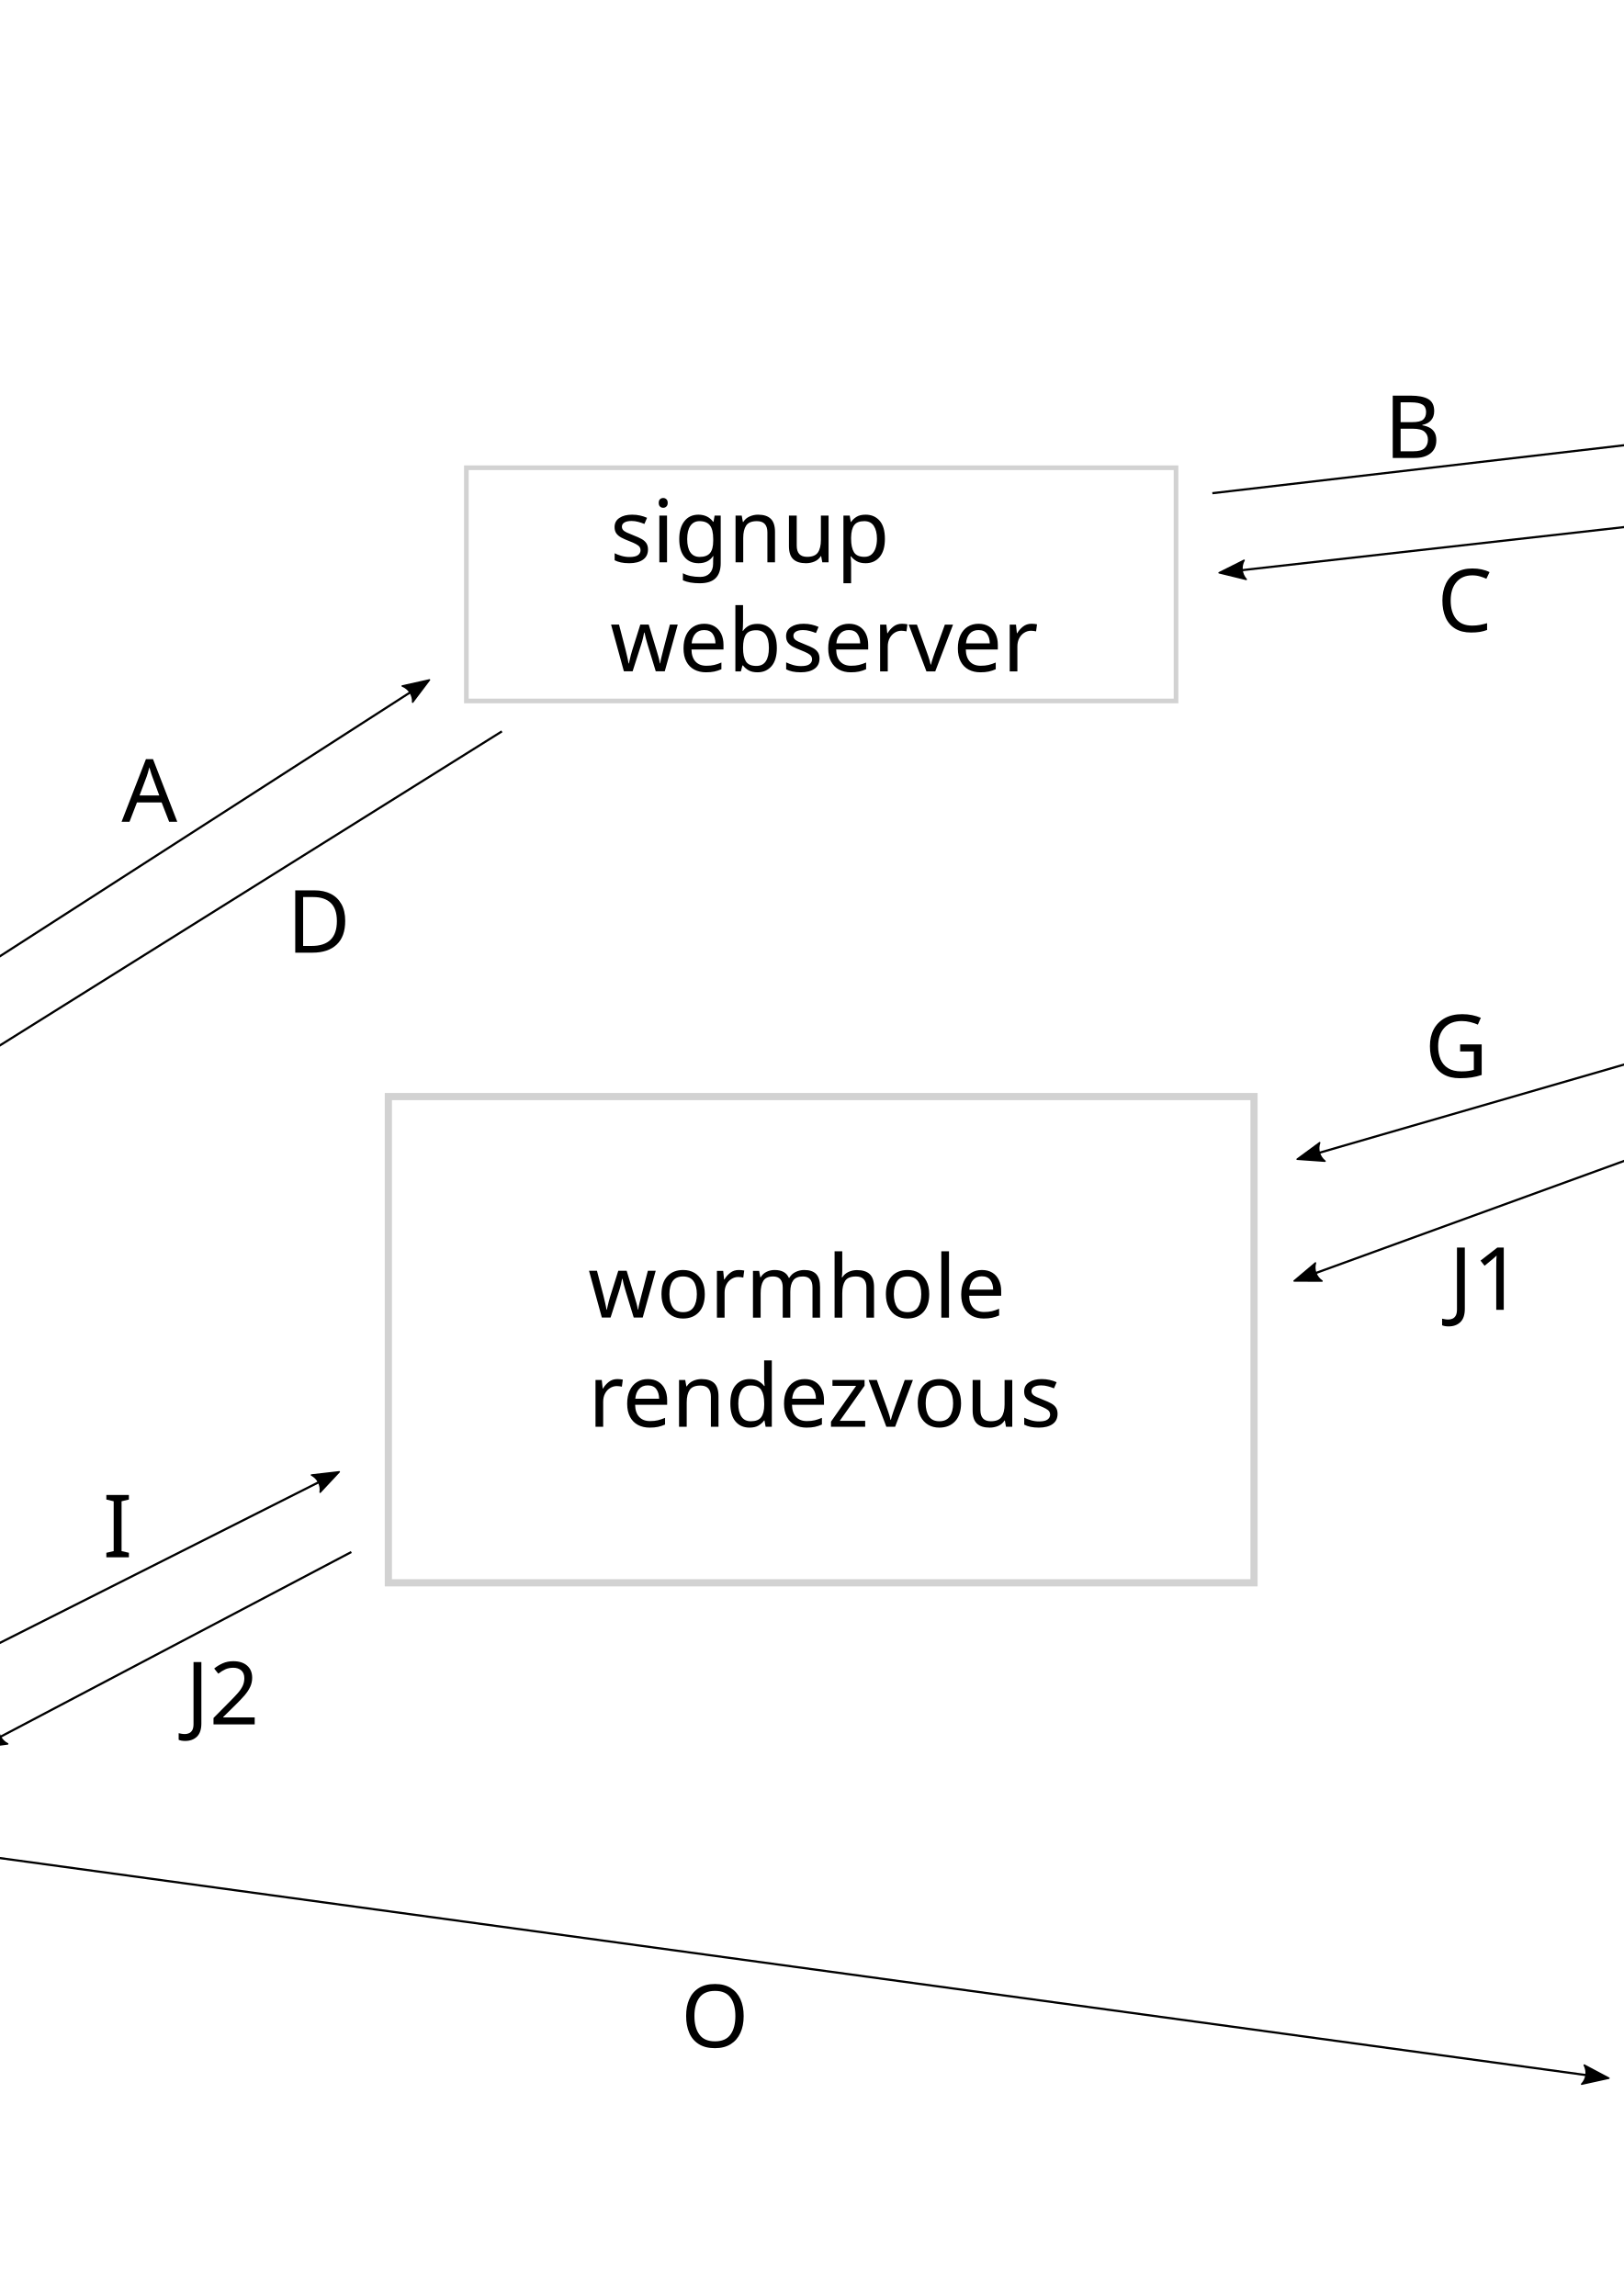
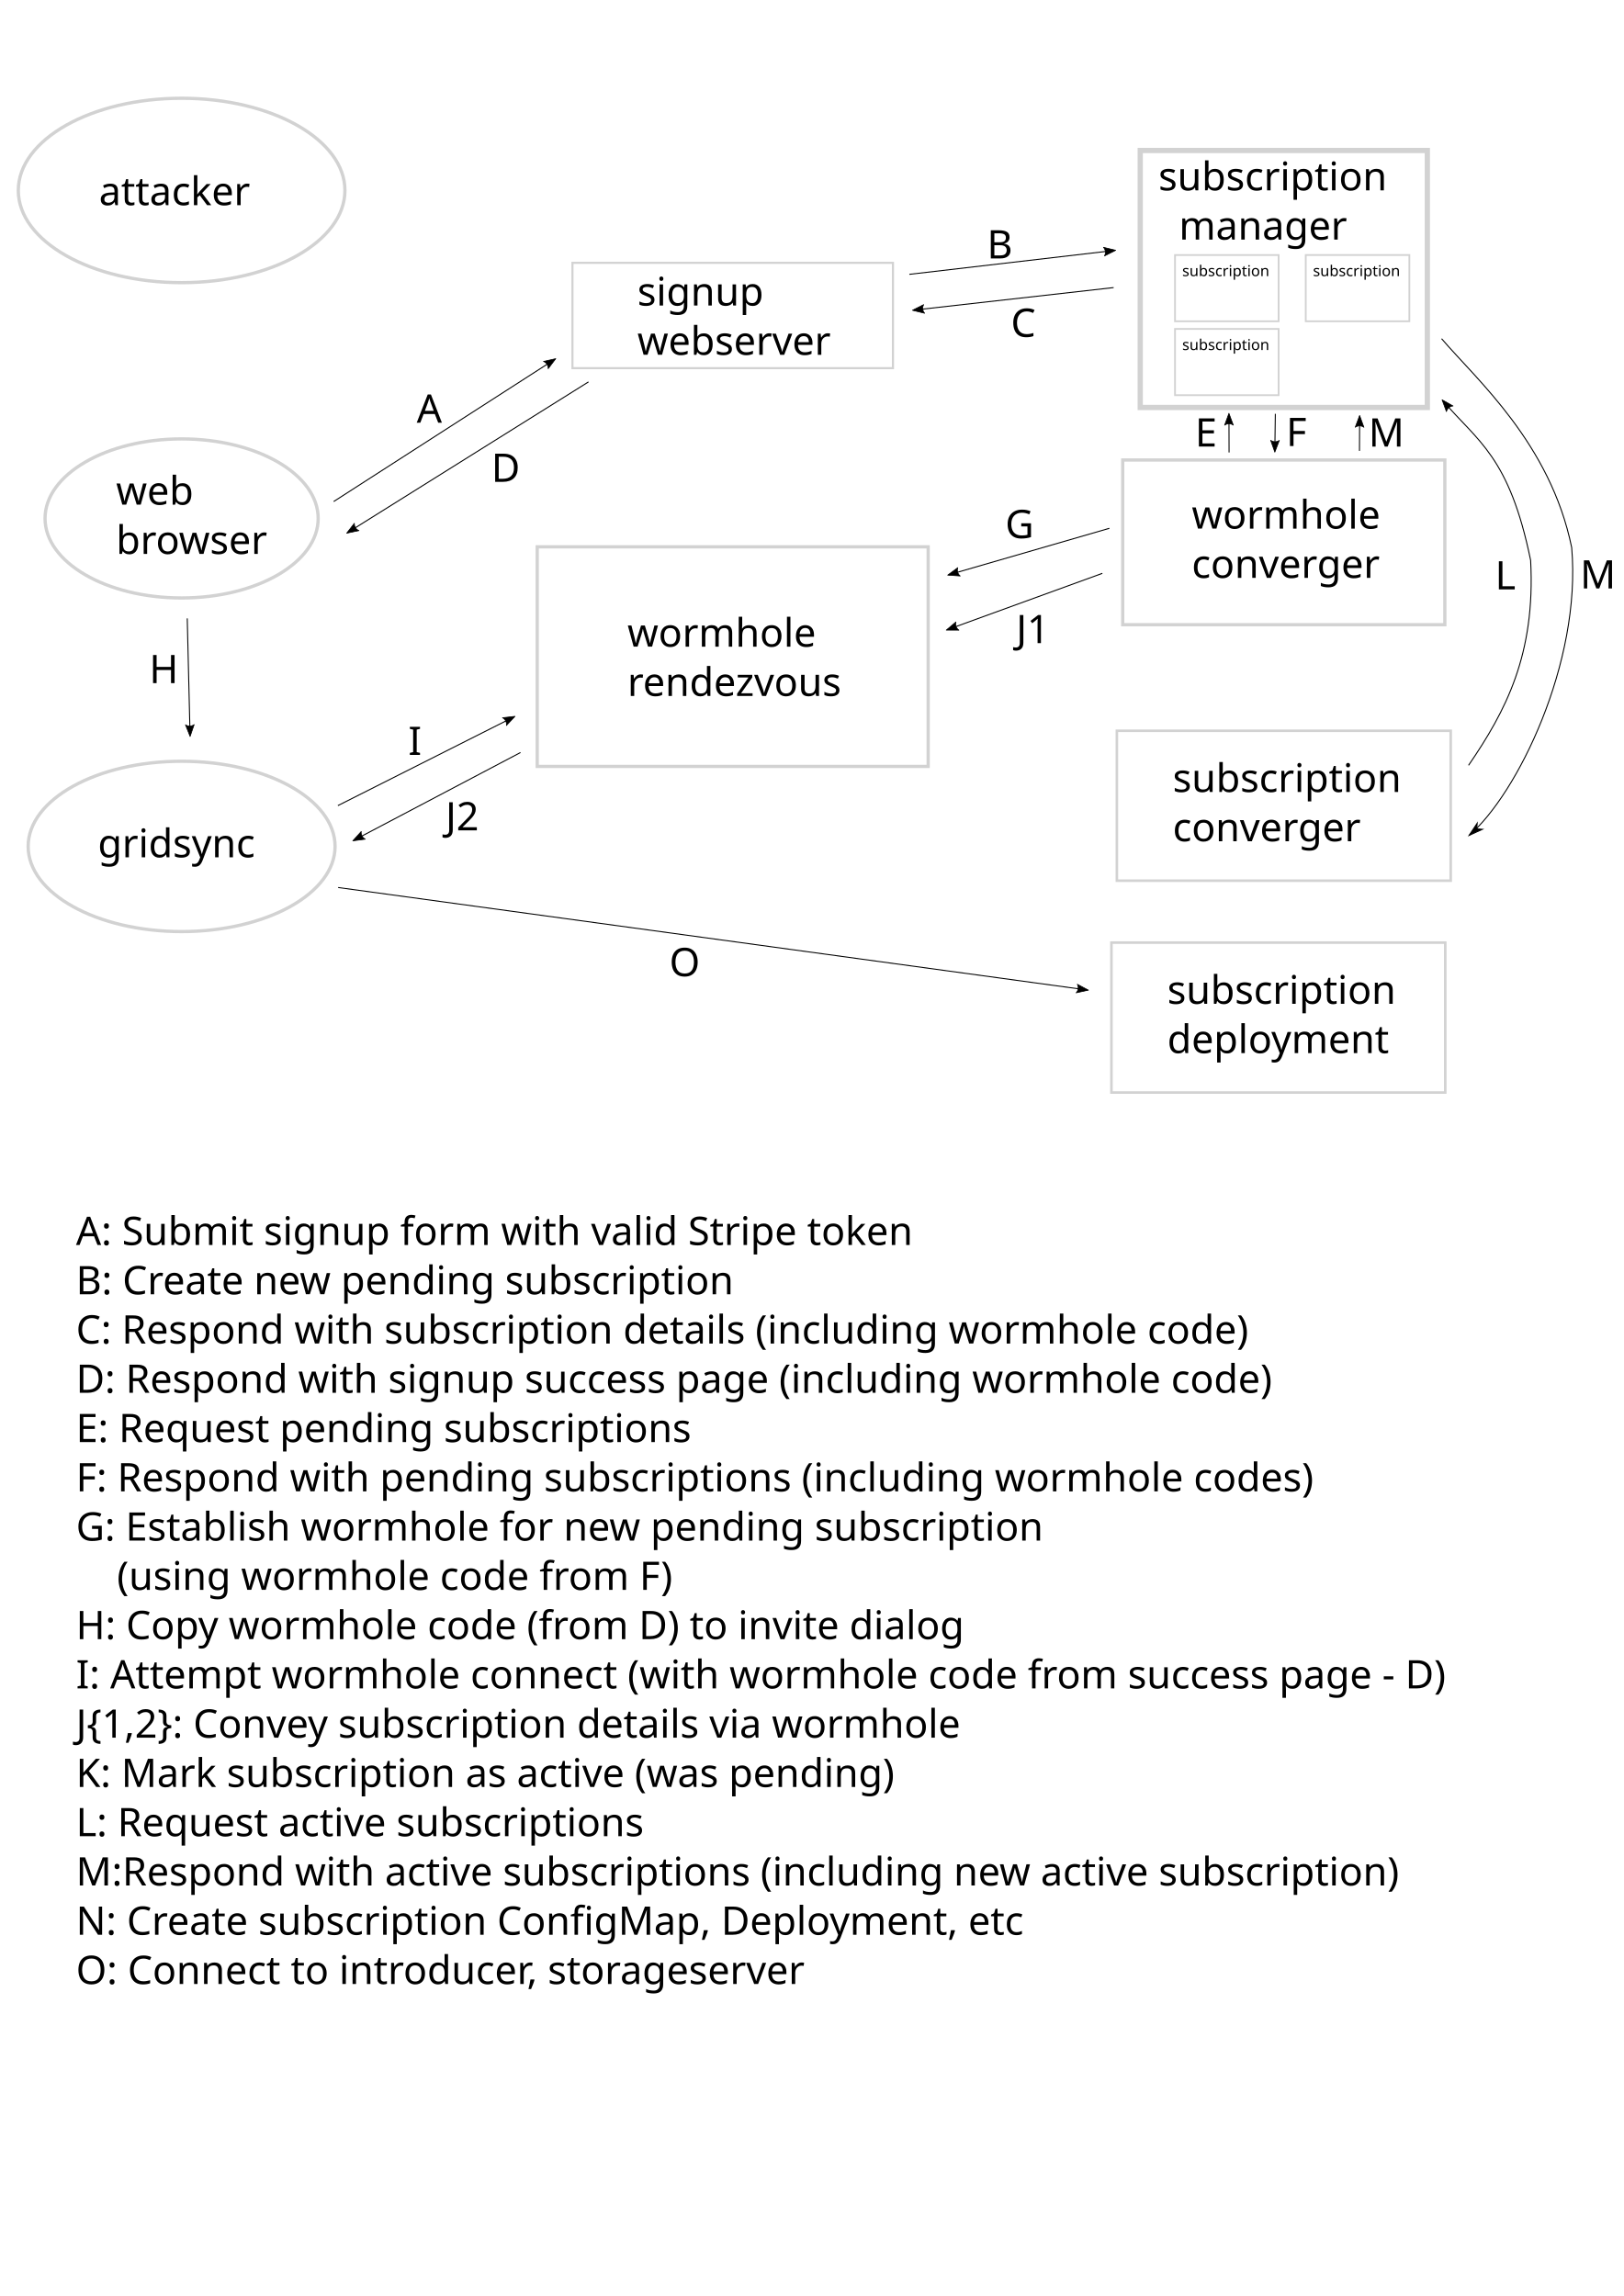
<svg xmlns="http://www.w3.org/2000/svg" width="210mm" height="297mm" viewBox="0 0 744.094 1052.362" id="svg2" version="1.1">
  <defs id="defs4">
    <marker style="overflow:visible;" id="marker7085" refX="0.0" refY="0.0" orient="auto">
      <path transform="scale(1.1) rotate(180) translate(1,0)" d="M 8.719,4.034 L -2.207,0.016 L 8.719,-4.002 C 6.973,-1.63 6.983,1.616 8.719,4.034 z " style="fill-rule:evenodd;stroke-width:0.625;stroke-linejoin:round;stroke:#000000;stroke-opacity:1;fill:#000000;fill-opacity:1" id="path7087" />
    </marker>
    <marker orient="auto" refY="0.0" refX="0.0" id="Arrow1Lstart" style="overflow:visible">
      <path id="path4772" d="M 0.0,0.0 L 5.0,-5.0 L -12.5,0.0 L 5.0,5.0 L 0.0,0.0 z " style="fill-rule:evenodd;stroke:#000000;stroke-width:1pt;stroke-opacity:1;fill:#000000;fill-opacity:1" transform="scale(0.8) translate(12.5,0)" />
    </marker>
    <marker orient="auto" refY="0.0" refX="0.0" id="marker5967" style="overflow:visible;">
      <path id="path5969" style="fill-rule:evenodd;stroke-width:0.625;stroke-linejoin:round;stroke:#000000;stroke-opacity:1;fill:#000000;fill-opacity:1" d="M 8.719,4.034 L -2.207,0.016 L 8.719,-4.002 C 6.973,-1.63 6.983,1.616 8.719,4.034 z " transform="scale(1.1) rotate(180) translate(1,0)" />
    </marker>
    <marker style="overflow:visible;" id="marker5867" refX="0.0" refY="0.0" orient="auto">
      <path transform="scale(1.1) rotate(180) translate(1,0)" d="M 8.719,4.034 L -2.207,0.016 L 8.719,-4.002 C 6.973,-1.63 6.983,1.616 8.719,4.034 z " style="fill-rule:evenodd;stroke-width:0.625;stroke-linejoin:round;stroke:#000000;stroke-opacity:1;fill:#000000;fill-opacity:1" id="path5869" />
    </marker>
    <marker orient="auto" refY="0.0" refX="0.0" id="marker5752" style="overflow:visible;">
      <path id="path5754" style="fill-rule:evenodd;stroke-width:0.625;stroke-linejoin:round;stroke:#000000;stroke-opacity:1;fill:#000000;fill-opacity:1" d="M 8.719,4.034 L -2.207,0.016 L 8.719,-4.002 C 6.973,-1.63 6.983,1.616 8.719,4.034 z " transform="scale(1.1) rotate(180) translate(1,0)" />
    </marker>
    <marker style="overflow:visible;" id="marker5654" refX="0.0" refY="0.0" orient="auto">
      <path transform="scale(1.1) rotate(180) translate(1,0)" d="M 8.719,4.034 L -2.207,0.016 L 8.719,-4.002 C 6.973,-1.63 6.983,1.616 8.719,4.034 z " style="fill-rule:evenodd;stroke-width:0.625;stroke-linejoin:round;stroke:#000000;stroke-opacity:1;fill:#000000;fill-opacity:1" id="path5656" />
    </marker>
    <marker orient="auto" refY="0.0" refX="0.0" id="marker5564" style="overflow:visible;">
      <path id="path5566" style="fill-rule:evenodd;stroke-width:0.625;stroke-linejoin:round;stroke:#000000;stroke-opacity:1;fill:#000000;fill-opacity:1" d="M 8.719,4.034 L -2.207,0.016 L 8.719,-4.002 C 6.973,-1.63 6.983,1.616 8.719,4.034 z " transform="scale(1.1) rotate(180) translate(1,0)" />
    </marker>
    <marker style="overflow:visible;" id="marker5482" refX="0.0" refY="0.0" orient="auto">
      <path transform="scale(1.1) rotate(180) translate(1,0)" d="M 8.719,4.034 L -2.207,0.016 L 8.719,-4.002 C 6.973,-1.63 6.983,1.616 8.719,4.034 z " style="fill-rule:evenodd;stroke-width:0.625;stroke-linejoin:round;stroke:#000000;stroke-opacity:1;fill:#000000;fill-opacity:1" id="path5484" />
    </marker>
    <marker orient="auto" refY="0.0" refX="0.0" id="marker5400" style="overflow:visible;">
      <path id="path5402" style="fill-rule:evenodd;stroke-width:0.625;stroke-linejoin:round;stroke:#000000;stroke-opacity:1;fill:#000000;fill-opacity:1" d="M 8.719,4.034 L -2.207,0.016 L 8.719,-4.002 C 6.973,-1.63 6.983,1.616 8.719,4.034 z " transform="scale(1.1) rotate(180) translate(1,0)" />
    </marker>
    <marker style="overflow:visible;" id="marker5318" refX="0.0" refY="0.0" orient="auto">
      <path transform="scale(1.1) rotate(180) translate(1,0)" d="M 8.719,4.034 L -2.207,0.016 L 8.719,-4.002 C 6.973,-1.63 6.983,1.616 8.719,4.034 z " style="fill-rule:evenodd;stroke-width:0.625;stroke-linejoin:round;stroke:#000000;stroke-opacity:1;fill:#000000;fill-opacity:1" id="path5320" />
    </marker>
    <marker orient="auto" refY="0.0" refX="0.0" id="marker5254" style="overflow:visible;">
      <path id="path5256" style="fill-rule:evenodd;stroke-width:0.625;stroke-linejoin:round;stroke:#000000;stroke-opacity:1;fill:#000000;fill-opacity:1" d="M 8.719,4.034 L -2.207,0.016 L 8.719,-4.002 C 6.973,-1.63 6.983,1.616 8.719,4.034 z " transform="scale(1.1) rotate(180) translate(1,0)" />
    </marker>
    <marker style="overflow:visible;" id="marker5196" refX="0.0" refY="0.0" orient="auto">
      <path transform="scale(1.1) rotate(180) translate(1,0)" d="M 8.719,4.034 L -2.207,0.016 L 8.719,-4.002 C 6.973,-1.63 6.983,1.616 8.719,4.034 z " style="fill-rule:evenodd;stroke-width:0.625;stroke-linejoin:round;stroke:#000000;stroke-opacity:1;fill:#000000;fill-opacity:1" id="path5198" />
    </marker>
    <marker orient="auto" refY="0.0" refX="0.0" id="marker5140" style="overflow:visible;">
      <path id="path5142" style="fill-rule:evenodd;stroke-width:0.625;stroke-linejoin:round;stroke:#000000;stroke-opacity:1;fill:#000000;fill-opacity:1" d="M 8.719,4.034 L -2.207,0.016 L 8.719,-4.002 C 6.973,-1.63 6.983,1.616 8.719,4.034 z " transform="scale(1.1) rotate(180) translate(1,0)" />
    </marker>
    <marker style="overflow:visible;" id="marker5094" refX="0.0" refY="0.0" orient="auto">
      <path transform="scale(1.1) rotate(180) translate(1,0)" d="M 8.719,4.034 L -2.207,0.016 L 8.719,-4.002 C 6.973,-1.63 6.983,1.616 8.719,4.034 z " style="fill-rule:evenodd;stroke-width:0.625;stroke-linejoin:round;stroke:#000000;stroke-opacity:1;fill:#000000;fill-opacity:1" id="path5096" />
    </marker>
    <marker orient="auto" refY="0.0" refX="0.0" id="Arrow2Lend" style="overflow:visible;">
      <path id="path4793" style="fill-rule:evenodd;stroke-width:0.625;stroke-linejoin:round;stroke:#000000;stroke-opacity:1;fill:#000000;fill-opacity:1" d="M 8.719,4.034 L -2.207,0.016 L 8.719,-4.002 C 6.973,-1.63 6.983,1.616 8.719,4.034 z " transform="scale(1.1) rotate(180) translate(1,0)" />
    </marker>
    <marker orient="auto" refY="0.0" refX="0.0" id="Arrow1Lend" style="overflow:visible;">
      <path id="path4775" d="M 0.0,0.0 L 5.0,-5.0 L -12.5,0.0 L 5.0,5.0 L 0.0,0.0 z " style="fill-rule:evenodd;stroke:#000000;stroke-width:1pt;stroke-opacity:1;fill:#000000;fill-opacity:1" transform="scale(0.8) rotate(180) translate(12.5,0)" />
    </marker>
  </defs>
  <g id="layer1">
    <flowRoot xml:space="preserve" id="flowRoot4148" style="fill:black;stroke:none;stroke-opacity:1;stroke-width:1px;stroke-linejoin:miter;stroke-linecap:butt;fill-opacity:1;font-family:sans-serif;font-style:normal;font-weight:normal;font-size:40px;line-height:125%;letter-spacing:0px;word-spacing:0px">
      <flowRegion id="flowRegion4150">
        <rect id="rect4152" width="351.429" height="194.286" x="-757.143" y="-100.495" />
      </flowRegion>
      <flowPara id="flowPara4154" />
    </flowRoot>
-     <rect style="opacity:0.179;fill:none;stroke:#000000;stroke-width:5.329;stroke-linejoin:miter;stroke-miterlimit:4;stroke-dasharray:none" id="rect4136" width="291.326" height="260.81" x="789.86" y="100.375" />
-     <text xml:space="preserve" style="font-style:normal;font-weight:normal;font-size:40px;line-height:125%;font-family:sans-serif;letter-spacing:0px;word-spacing:0px;fill:#000000;fill-opacity:1;stroke:none;stroke-width:1px;stroke-linecap:butt;stroke-linejoin:miter;stroke-opacity:1" x="808.332" y="140.804" id="text4138">
-       <tspan id="tspan4140" x="808.332" y="140.804">subscription</tspan>
-       <tspan x="808.332" y="190.804" id="tspan4142">  manager</tspan>
-     </text>
-     <g id="g4257" transform="translate(583.058,20.58438)">
+     <rect style="opacity:0.179;fill:none;stroke:#000000;stroke-width:2.407;stroke-linejoin:miter;stroke-miterlimit:4;stroke-dasharray:none" id="rect4136" width="131.571" height="117.79" x="522.536" y="68.977" />
+     <text xml:space="preserve" style="font-style:normal;font-weight:normal;font-size:18.065px;line-height:125%;font-family:sans-serif;letter-spacing:0px;word-spacing:0px;fill:#000000;fill-opacity:1;stroke:none;stroke-width:1px;stroke-linecap:butt;stroke-linejoin:miter;stroke-opacity:1" x="530.878" y="87.236" id="text4138">
+       <tspan id="tspan4140" x="530.878" y="87.236">subscription</tspan>
+       <tspan x="530.878" y="109.817" id="tspan4142">  manager</tspan>
+     </text>
+     <g id="g4257" transform="matrix(0.4516294,0,0,0.4516294,429.1376,32.9413)">
      <rect y="185.884" x="242.093" height="67.243" width="105.115" id="rect4156" style="opacity:0.179;fill:none;stroke:#000000;stroke-width:1.802;stroke-linejoin:miter;stroke-miterlimit:4;stroke-dasharray:none" />
      <text id="text4158" y="207.308" x="249.395" style="font-style:normal;font-weight:normal;font-size:15.252px;line-height:125%;font-family:sans-serif;letter-spacing:0px;word-spacing:0px;fill:#000000;fill-opacity:1;stroke:none;stroke-width:1px;stroke-linecap:butt;stroke-linejoin:miter;stroke-opacity:1" xml:space="preserve">
        <tspan y="207.308" x="249.395" id="tspan4160">subscription</tspan>
      </text>
    </g>
-     <g id="g4242" transform="translate(578.9547,16.29866)">
+     <g id="g4242" transform="matrix(0.4516294,0,0,0.4516294,427.2844,31.00574)">
      <rect y="190.169" x="378.871" height="67.243" width="105.115" id="rect4156-3" style="opacity:0.179;fill:none;stroke:#000000;stroke-width:1.802;stroke-linejoin:miter;stroke-miterlimit:4;stroke-dasharray:none" />
      <text id="text4158-6" y="211.594" x="386.174" style="font-style:normal;font-weight:normal;font-size:15.252px;line-height:125%;font-family:sans-serif;letter-spacing:0px;word-spacing:0px;fill:#000000;fill-opacity:1;stroke:none;stroke-width:1px;stroke-linecap:butt;stroke-linejoin:miter;stroke-opacity:1" xml:space="preserve">
        <tspan y="211.594" x="386.174" id="tspan4160-7">subscription</tspan>
      </text>
    </g>
-     <g id="g4252" transform="translate(574.8514,19.87009)">
+     <g id="g4252" transform="matrix(0.4516294,0,0,0.4516294,425.4312,32.6187)">
      <rect y="261.598" x="250.3" height="67.243" width="105.115" id="rect4156-3-6" style="opacity:0.179;fill:none;stroke:#000000;stroke-width:1.802;stroke-linejoin:miter;stroke-miterlimit:4;stroke-dasharray:none" />
      <text id="text4158-6-2" y="283.022" x="257.602" style="font-style:normal;font-weight:normal;font-size:15.252px;line-height:125%;font-family:sans-serif;letter-spacing:0px;word-spacing:0px;fill:#000000;fill-opacity:1;stroke:none;stroke-width:1px;stroke-linecap:butt;stroke-linejoin:miter;stroke-opacity:1" xml:space="preserve">
        <tspan y="283.022" x="257.602" id="tspan4160-7-9">subscription</tspan>
      </text>
    </g>
-     <g id="g4564" transform="translate(375.6964,174.1558)">
+     <g id="g4564" transform="matrix(0.4516294,0,0,0.4516294,335.487,102.2987)">
      <rect y="515.129" x="390.458" height="152.15" width="338.738" id="rect4288" style="opacity:0.179;fill:none;stroke:#000000;stroke-width:2.586;stroke-linejoin:miter;stroke-miterlimit:4;stroke-dasharray:none" />
      <g id="g4559">
        <text xml:space="preserve" style="font-style:normal;font-weight:normal;font-size:40px;line-height:125%;font-family:sans-serif;letter-spacing:0px;word-spacing:0px;fill:#000000;fill-opacity:1;stroke:none;stroke-width:1px;stroke-linecap:butt;stroke-linejoin:miter;stroke-opacity:1" x="447.136" y="577.243" id="text4296">
          <tspan id="tspan4298" x="447.136" y="577.243">subscription</tspan>
          <tspan x="447.136" y="627.243" id="tspan4300">converger</tspan>
        </text>
      </g>
    </g>
-     <g id="g4553" transform="translate(379.887,87.8626)">
+     <g id="g4553" transform="matrix(0.4516294,0,0,0.4516294,337.3796,63.32612)">
      <text id="text4302" y="396.254" x="462.254" style="font-style:normal;font-weight:normal;font-size:40px;line-height:125%;font-family:sans-serif;letter-spacing:0px;word-spacing:0px;fill:#000000;fill-opacity:1;stroke:none;stroke-width:1px;stroke-linecap:butt;stroke-linejoin:miter;stroke-opacity:1" xml:space="preserve">
        <tspan y="396.254" x="462.254" id="tspan4304">wormhole</tspan>
        <tspan id="tspan4306" y="446.254" x="462.254">converger</tspan>
      </text>
      <rect y="326.632" x="392.204" height="167.151" width="326.864" id="rect4308" style="opacity:0.179;fill:none;stroke:#000000;stroke-width:3.293;stroke-linejoin:miter;stroke-miterlimit:4;stroke-dasharray:none" />
    </g>
    <flowRoot xml:space="preserve" id="flowRoot4380" style="fill:black;stroke:none;stroke-opacity:1;stroke-width:1px;stroke-linejoin:miter;stroke-linecap:butt;fill-opacity:1;font-family:sans-serif;font-style:normal;font-weight:normal;font-size:40px;line-height:125%;letter-spacing:0px;word-spacing:0px">
      <flowRegion id="flowRegion4382">
        <rect id="rect4384" width="308.571" height="148.571" x="-261.429" y="873.791" />
      </flowRegion>
      <flowPara id="flowPara4386" />
    </flowRoot>
-     <g id="g4595" transform="translate(2.857104,-0.71432)">
+     <g id="g4595" transform="matrix(0.4516294,0,0,0.4516294,167.1018,23.32218)">
      <ellipse ry="80.714" rx="138.571" cy="474.505" cx="-185.714" id="path4372" style="opacity:0.179;fill:none;stroke:#000000;stroke-width:3.33;stroke-linejoin:miter;stroke-miterlimit:4;stroke-dasharray:none" />
      <text id="text4374" y="460.54" x="-252.218" style="font-style:normal;font-weight:normal;font-size:40px;line-height:125%;font-family:sans-serif;letter-spacing:0px;word-spacing:0px;fill:#000000;fill-opacity:1;stroke:none;stroke-width:1px;stroke-linecap:butt;stroke-linejoin:miter;stroke-opacity:1" xml:space="preserve">
        <tspan y="460.54" x="-252.218" id="tspan4376">web</tspan>
        <tspan id="tspan4378" y="510.54" x="-252.218">browser</tspan>
      </text>
    </g>
-     <g id="g4434" transform="translate(-115.7143,-136.4286)">
+     <g id="g4434" transform="matrix(0.4516294,0,0,0.4516294,113.5515,-37.97038)">
      <ellipse ry="86.429" rx="155.714" cy="943.076" cx="-67.143" id="path4388" style="opacity:0.179;fill:none;stroke:#000000;stroke-width:3.33;stroke-linejoin:miter;stroke-miterlimit:4;stroke-dasharray:none" />
      <text id="text4390" y="954.112" x="-152.143" style="font-style:normal;font-weight:normal;font-size:40px;line-height:125%;font-family:sans-serif;letter-spacing:0px;word-spacing:0px;fill:#000000;fill-opacity:1;stroke:none;stroke-width:1px;stroke-linecap:butt;stroke-linejoin:miter;stroke-opacity:1" xml:space="preserve">
        <tspan id="tspan4394" y="954.112" x="-152.143">gridsync</tspan>
      </text>
    </g>
-     <g id="g4439" transform="translate(-758.5715,-825)">
+     <g id="g4439" transform="matrix(0.4516294,0,0,0.4516294,-176.7817,-348.9495)">
      <ellipse ry="93.571" rx="165.714" cy="965.934" cx="575.714" id="path4398" style="opacity:0.179;fill:none;stroke:#000000;stroke-width:3.33;stroke-linejoin:miter;stroke-miterlimit:4;stroke-dasharray:none" />
      <text id="text4400" y="980.846" x="491.837" style="font-style:normal;font-weight:normal;font-size:40px;line-height:125%;font-family:sans-serif;letter-spacing:0px;word-spacing:0px;fill:#000000;fill-opacity:1;stroke:none;stroke-width:1px;stroke-linecap:butt;stroke-linejoin:miter;stroke-opacity:1" xml:space="preserve">
        <tspan y="980.846" x="491.837" id="tspan4402">attacker</tspan>
      </text>
    </g>
-     <g id="g4571" transform="translate(-186.2876,-471.1962)">
+     <g id="g4571" transform="matrix(0.4516294,0,0,0.4516294,81.67852,-189.1613)">
      <rect y="685.585" x="400.012" height="106.893" width="325.218" id="rect4286" style="opacity:0.179;fill:none;stroke:#000000;stroke-width:2.133;stroke-linejoin:miter;stroke-miterlimit:4;stroke-dasharray:none" />
      <text id="text4290" y="728.939" x="465.882" style="font-style:normal;font-weight:normal;font-size:40px;line-height:125%;font-family:sans-serif;letter-spacing:0px;word-spacing:0px;fill:#000000;fill-opacity:1;stroke:none;stroke-width:1px;stroke-linecap:butt;stroke-linejoin:miter;stroke-opacity:1" xml:space="preserve">
        <tspan y="728.939" x="465.882" id="tspan4292">signup</tspan>
        <tspan id="tspan4294" y="778.939" x="465.882">webserver</tspan>
      </text>
    </g>
-     <g id="g4577" transform="translate(-173.7159,-312.6248)">
+     <g id="g4577" transform="matrix(0.4516294,0,0,0.4516294,87.35626,-117.5458)">
      <rect y="815.227" x="351.695" height="222.868" width="396.707" id="rect4404" style="opacity:0.179;fill:none;stroke:#000000;stroke-width:3.293;stroke-linejoin:miter;stroke-miterlimit:4;stroke-dasharray:none" />
      <text id="text4406" y="916.56" x="443.21" style="font-style:normal;font-weight:normal;font-size:40px;line-height:125%;font-family:sans-serif;letter-spacing:0px;word-spacing:0px;fill:#000000;fill-opacity:1;stroke:none;stroke-width:1px;stroke-linecap:butt;stroke-linejoin:miter;stroke-opacity:1" xml:space="preserve">
        <tspan y="916.56" x="443.21" id="tspan4408">wormhole</tspan>
        <tspan id="tspan4410" y="966.56" x="443.21">rendezvous</tspan>
      </text>
    </g>
    <flowRoot xml:space="preserve" id="flowRoot4587" style="fill:black;stroke:none;stroke-opacity:1;stroke-width:1px;stroke-linejoin:miter;stroke-linecap:butt;fill-opacity:1;font-family:sans-serif;font-style:normal;font-weight:normal;font-size:40px;line-height:125%;letter-spacing:0px;word-spacing:0px">
      <flowRegion id="flowRegion4589">
        <rect id="rect4591" width="454.286" height="230" x="-432.857" y="366.648" />
      </flowRegion>
      <flowPara id="flowPara4593" />
    </flowRoot>
-     <path style="fill:none;fill-rule:evenodd;stroke:#000000;stroke-width:1px;stroke-linecap:butt;stroke-linejoin:miter;stroke-opacity:1;marker-end:url(#Arrow2Lend)" d="M -28.571,456.648 195.714,312.362" id="path4756" />
-     <text xml:space="preserve" style="font-style:normal;font-weight:normal;font-size:40px;line-height:125%;font-family:sans-serif;letter-spacing:0px;word-spacing:0px;fill:#000000;fill-opacity:1;stroke:none;stroke-width:1px;stroke-linecap:butt;stroke-linejoin:miter;stroke-opacity:1" x="55.714" y="376.648" id="text4758">
-       <tspan id="tspan4760" x="55.714" y="376.648">A</tspan>
-     </text>
-     <text xml:space="preserve" style="font-style:normal;font-weight:normal;font-size:40px;line-height:125%;font-family:sans-serif;letter-spacing:0px;word-spacing:0px;fill:#000000;fill-opacity:1;stroke:none;stroke-width:1px;stroke-linecap:butt;stroke-linejoin:miter;stroke-opacity:1" x="-662.66" y="1173.58" id="text4762">
-       <tspan id="tspan4764" x="-662.66" y="1173.58">A: Submit signup form with valid Stripe token</tspan>
-       <tspan x="-662.66" y="1223.58" id="tspan4766">B: Create new pending subscription</tspan>
-       <tspan x="-662.66" y="1273.58" id="tspan5184">C: Respond with subscription details (including wormhole code)</tspan>
-       <tspan x="-662.66" y="1323.58" id="tspan5186">D: Respond with signup success page (including wormhole code)</tspan>
-       <tspan x="-662.66" y="1373.58" id="tspan5386">E: Request pending subscriptions</tspan>
-       <tspan x="-662.66" y="1423.58" id="tspan5388">F: Respond with pending subscriptions (including wormhole codes)</tspan>
-       <tspan x="-662.66" y="1473.58" id="tspan5468">G: Establish wormhole for new pending subscription (using indicated wormhole code)</tspan>
-       <tspan x="-662.66" y="1523.58" id="tspan5470">H: Copy wormhole code (from D) to invite dialog</tspan>
-       <tspan x="-662.66" y="1573.58" id="tspan5472">I: Attempt wormhole connect (with wormhole code from success page - D)</tspan>
-       <tspan x="-662.66" y="1623.58" id="tspan5840">J{1,2}: Convey subscription details via wormhole</tspan>
-       <tspan x="-662.66" y="1673.58" id="tspan6183">K: Mark subscription as active (was pending)</tspan>
-       <tspan x="-662.66" y="1723.58" id="tspan6179">L: Request active subscriptions</tspan>
-       <tspan x="-662.66" y="1773.58" id="tspan6181">M:Respond with active subscriptions (including new active subscription)</tspan>
-       <tspan x="-662.66" y="1823.58" id="tspan6185">N: Create subscription ConfigMap, Deployment, etc</tspan>
-       <tspan x="-662.66" y="1873.58" id="tspan7073">O: Connect to introducer, storageserver</tspan>
-       <tspan x="-662.66" y="1923.58" id="tspan5390" />
-     </text>
-     <path style="fill:none;fill-rule:evenodd;stroke:#000000;stroke-width:1px;stroke-linecap:butt;stroke-linejoin:miter;stroke-opacity:1;marker-end:url(#marker5094)" d="M 555.584,226.057 763.675,201.814" id="path5086" />
-     <text xml:space="preserve" style="font-style:normal;font-weight:normal;font-size:40px;line-height:125%;font-family:sans-serif;letter-spacing:0px;word-spacing:0px;fill:#000000;fill-opacity:1;stroke:none;stroke-width:1px;stroke-linecap:butt;stroke-linejoin:miter;stroke-opacity:1" x="634.376" y="209.895" id="text5128">
-       <tspan id="tspan5130" x="634.376" y="209.895">B</tspan>
-     </text>
-     <path style="fill:none;fill-rule:evenodd;stroke:#000000;stroke-width:1px;stroke-linecap:butt;stroke-linejoin:miter;stroke-opacity:1;marker-end:url(#marker5140)" d="M 762.857,239.505 560,262.362" id="path5132" />
-     <text xml:space="preserve" style="font-style:normal;font-weight:normal;font-size:40px;line-height:125%;font-family:sans-serif;letter-spacing:0px;word-spacing:0px;fill:#000000;fill-opacity:1;stroke:none;stroke-width:1px;stroke-linecap:butt;stroke-linejoin:miter;stroke-opacity:1" x="658.571" y="289.505" id="text5180">
-       <tspan id="tspan5182" x="658.571" y="289.505">C</tspan>
-     </text>
-     <path style="fill:none;fill-rule:evenodd;stroke:#000000;stroke-width:1px;stroke-linecap:butt;stroke-linejoin:miter;stroke-opacity:1;marker-end:url(#marker5196)" d="M 230,335.219 -14.286,488.076" id="path5188" />
-     <text xml:space="preserve" style="font-style:normal;font-weight:normal;font-size:40px;line-height:125%;font-family:sans-serif;letter-spacing:0px;word-spacing:0px;fill:#000000;fill-opacity:1;stroke:none;stroke-width:1px;stroke-linecap:butt;stroke-linejoin:miter;stroke-opacity:1" x="131.429" y="436.648" id="text5242">
-       <tspan id="tspan5244" x="131.429" y="436.648">D</tspan>
-     </text>
-     <path style="fill:none;fill-rule:evenodd;stroke:#000000;stroke-width:1px;stroke-linecap:butt;stroke-linejoin:miter;stroke-opacity:1;marker-end:url(#marker5254)" d="m 880,406.862 -0.125,-38.429" id="path5246" />
-     <text xml:space="preserve" style="font-style:normal;font-weight:normal;font-size:40px;line-height:125%;font-family:sans-serif;letter-spacing:0px;word-spacing:0px;fill:#000000;fill-opacity:1;stroke:none;stroke-width:1px;stroke-linecap:butt;stroke-linejoin:miter;stroke-opacity:1" x="845.498" y="400.814" id="text5306">
-       <tspan id="tspan5308" x="845.498" y="400.814">E</tspan>
-     </text>
-     <path style="fill:none;fill-rule:evenodd;stroke:#000000;stroke-width:1px;stroke-linecap:butt;stroke-linejoin:miter;stroke-opacity:1;marker-end:url(#marker5318)" d="m 926.94,367.644 -0.505,37.56" id="path5310" />
-     <text xml:space="preserve" style="font-style:normal;font-weight:normal;font-size:40px;line-height:125%;font-family:sans-serif;letter-spacing:0px;word-spacing:0px;fill:#000000;fill-opacity:1;stroke:none;stroke-width:1px;stroke-linecap:butt;stroke-linejoin:miter;stroke-opacity:1" x="937.927" y="400.309" id="text5376">
-       <tspan id="tspan5378" x="937.927" y="400.309">F</tspan>
+     <path style="fill:none;fill-rule:evenodd;stroke:#000000;stroke-width:0.452px;stroke-linecap:butt;stroke-linejoin:miter;stroke-opacity:1;marker-end:url(#Arrow2Lend)" d="M 152.908,229.88 254.202,164.717" id="path4756" />
+     <text xml:space="preserve" style="font-style:normal;font-weight:normal;font-size:18.065px;line-height:125%;font-family:sans-serif;letter-spacing:0px;word-spacing:0px;fill:#000000;fill-opacity:1;stroke:none;stroke-width:1px;stroke-linecap:butt;stroke-linejoin:miter;stroke-opacity:1" x="190.974" y="193.75" id="text4758">
+       <tspan id="tspan4760" x="190.974" y="193.75">A</tspan>
+     </text>
+     <text xml:space="preserve" style="font-style:normal;font-weight:normal;font-size:18.065px;line-height:125%;font-family:sans-serif;letter-spacing:0px;word-spacing:0px;fill:#000000;fill-opacity:1;stroke:none;stroke-width:1px;stroke-linecap:butt;stroke-linejoin:miter;stroke-opacity:1" x="34.826" y="570.639" id="text4762">
+       <tspan id="tspan4764" x="34.826" y="570.639">A: Submit signup form with valid Stripe token</tspan>
+       <tspan x="34.826" y="593.22" id="tspan4766">B: Create new pending subscription</tspan>
+       <tspan x="34.826" y="615.802" id="tspan5184">C: Respond with subscription details (including wormhole code)</tspan>
+       <tspan x="34.826" y="638.383" id="tspan5186">D: Respond with signup success page (including wormhole code)</tspan>
+       <tspan x="34.826" y="660.965" id="tspan5386">E: Request pending subscriptions</tspan>
+       <tspan x="34.826" y="683.546" id="tspan5388">F: Respond with pending subscriptions (including wormhole codes)</tspan>
+       <tspan x="34.826" y="706.128" id="tspan5468">G: Establish wormhole for new pending subscription</tspan>
+       <tspan x="34.826" y="728.709" id="tspan7220">    (using wormhole code from F)</tspan>
+       <tspan x="34.826" y="751.29" id="tspan5470">H: Copy wormhole code (from D) to invite dialog</tspan>
+       <tspan x="34.826" y="773.872" id="tspan5472">I: Attempt wormhole connect (with wormhole code from success page - D)</tspan>
+       <tspan x="34.826" y="796.453" id="tspan5840">J{1,2}: Convey subscription details via wormhole</tspan>
+       <tspan x="34.826" y="819.035" id="tspan6183">K: Mark subscription as active (was pending)</tspan>
+       <tspan x="34.826" y="841.616" id="tspan6179">L: Request active subscriptions</tspan>
+       <tspan x="34.826" y="864.198" id="tspan6181">M:Respond with active subscriptions (including new active subscription)</tspan>
+       <tspan x="34.826" y="886.779" id="tspan6185">N: Create subscription ConfigMap, Deployment, etc</tspan>
+       <tspan x="34.826" y="909.361" id="tspan7073">O: Connect to introducer, storageserver</tspan>
+       <tspan x="34.826" y="931.942" id="tspan5390" />
+     </text>
+     <path style="fill:none;fill-rule:evenodd;stroke:#000000;stroke-width:0.452px;stroke-linecap:butt;stroke-linejoin:miter;stroke-opacity:1;marker-end:url(#marker5094)" d="m 416.729,125.739 93.98,-10.949" id="path5086" />
+     <text xml:space="preserve" style="font-style:normal;font-weight:normal;font-size:18.065px;line-height:125%;font-family:sans-serif;letter-spacing:0px;word-spacing:0px;fill:#000000;fill-opacity:1;stroke:none;stroke-width:1px;stroke-linecap:butt;stroke-linejoin:miter;stroke-opacity:1" x="452.314" y="118.44" id="text5128">
+       <tspan id="tspan5130" x="452.314" y="118.44">B</tspan>
+     </text>
+     <path style="fill:none;fill-rule:evenodd;stroke:#000000;stroke-width:0.452px;stroke-linecap:butt;stroke-linejoin:miter;stroke-opacity:1;marker-end:url(#marker5140)" d="m 510.34,131.812 -91.616,10.323" id="path5132" />
+     <text xml:space="preserve" style="font-style:normal;font-weight:normal;font-size:18.065px;line-height:125%;font-family:sans-serif;letter-spacing:0px;word-spacing:0px;fill:#000000;fill-opacity:1;stroke:none;stroke-width:1px;stroke-linecap:butt;stroke-linejoin:miter;stroke-opacity:1" x="463.242" y="154.394" id="text5180">
+       <tspan id="tspan5182" x="463.242" y="154.394">C</tspan>
+     </text>
+     <path style="fill:none;fill-rule:evenodd;stroke:#000000;stroke-width:0.452px;stroke-linecap:butt;stroke-linejoin:miter;stroke-opacity:1;marker-end:url(#marker5196)" d="m 269.686,175.04 -110.327,69.035" id="path5188" />
+     <text xml:space="preserve" style="font-style:normal;font-weight:normal;font-size:18.065px;line-height:125%;font-family:sans-serif;letter-spacing:0px;word-spacing:0px;fill:#000000;fill-opacity:1;stroke:none;stroke-width:1px;stroke-linecap:butt;stroke-linejoin:miter;stroke-opacity:1" x="225.168" y="220.848" id="text5242">
+       <tspan id="tspan5244" x="225.168" y="220.848">D</tspan>
+     </text>
+     <path style="fill:none;fill-rule:evenodd;stroke:#000000;stroke-width:0.452px;stroke-linecap:butt;stroke-linejoin:miter;stroke-opacity:1;marker-end:url(#marker5254)" d="m 563.245,207.396 -0.056,-17.355" id="path5246" />
+     <text xml:space="preserve" style="font-style:normal;font-weight:normal;font-size:18.065px;line-height:125%;font-family:sans-serif;letter-spacing:0px;word-spacing:0px;fill:#000000;fill-opacity:1;stroke:none;stroke-width:1px;stroke-linecap:butt;stroke-linejoin:miter;stroke-opacity:1" x="547.663" y="204.664" id="text5306">
+       <tspan id="tspan5308" x="547.663" y="204.664">E</tspan>
+     </text>
+     <path style="fill:none;fill-rule:evenodd;stroke:#000000;stroke-width:0.452px;stroke-linecap:butt;stroke-linejoin:miter;stroke-opacity:1;marker-end:url(#marker5318)" d="m 584.445,189.684 -0.228,16.963" id="path5310" />
+     <text xml:space="preserve" style="font-style:normal;font-weight:normal;font-size:18.065px;line-height:125%;font-family:sans-serif;letter-spacing:0px;word-spacing:0px;fill:#000000;fill-opacity:1;stroke:none;stroke-width:1px;stroke-linecap:butt;stroke-linejoin:miter;stroke-opacity:1" x="589.407" y="204.436" id="text5376">
+       <tspan id="tspan5378" x="589.407" y="204.436">F</tspan>
    </text>
    <text xml:space="preserve" style="font-style:normal;font-weight:normal;font-size:40px;line-height:125%;font-family:sans-serif;letter-spacing:0px;word-spacing:0px;fill:#000000;fill-opacity:1;stroke:none;stroke-width:1px;stroke-linecap:butt;stroke-linejoin:miter;stroke-opacity:1" x="88.571" y="1283.791" id="text5380">
      <tspan id="tspan5382" x="88.571" y="1283.791" />
      <tspan x="88.571" y="1333.791" id="tspan5384" />
    </text>
-     <path style="fill:none;fill-rule:evenodd;stroke:#000000;stroke-width:1px;stroke-linecap:butt;stroke-linejoin:miter;stroke-opacity:1;marker-end:url(#marker5400)" d="M 758.571,483.791 595.714,530.934" id="path5392" />
-     <text xml:space="preserve" style="font-style:normal;font-weight:normal;font-size:40px;line-height:125%;font-family:sans-serif;letter-spacing:0px;word-spacing:0px;fill:#000000;fill-opacity:1;stroke:none;stroke-width:1px;stroke-linecap:butt;stroke-linejoin:miter;stroke-opacity:1" x="652.857" y="493.791" id="text5464">
-       <tspan id="tspan5466" x="652.857" y="493.791">G</tspan>
-     </text>
-     <path style="fill:none;fill-rule:evenodd;stroke:#000000;stroke-width:1px;stroke-linecap:butt;stroke-linejoin:miter;stroke-opacity:1;marker-end:url(#marker5482)" d="m -177.143,575.219 2.857,118.571" id="path5474" />
-     <text xml:space="preserve" style="font-style:normal;font-weight:normal;font-size:40px;line-height:125%;font-family:sans-serif;letter-spacing:0px;word-spacing:0px;fill:#000000;fill-opacity:1;stroke:none;stroke-width:1px;stroke-linecap:butt;stroke-linejoin:miter;stroke-opacity:1" x="-215.714" y="640.934" id="text5552">
-       <tspan id="tspan5554" x="-215.714" y="640.934">H</tspan>
-     </text>
-     <path style="fill:none;fill-rule:evenodd;stroke:#000000;stroke-width:1px;stroke-linecap:butt;stroke-linejoin:miter;stroke-opacity:1;marker-end:url(#marker5564)" d="m -24.286,765.219 178.571,-90" id="path5556" />
-     <text xml:space="preserve" style="font-style:normal;font-weight:normal;font-size:40px;line-height:125%;font-family:sans-serif;letter-spacing:0px;word-spacing:0px;fill:#000000;fill-opacity:1;stroke:none;stroke-width:1px;stroke-linecap:butt;stroke-linejoin:miter;stroke-opacity:1" x="47.143" y="713.791" id="text5640">
-       <tspan id="tspan5642" x="47.143" y="713.791">I</tspan>
-     </text>
-     <path style="fill:none;fill-rule:evenodd;stroke:#000000;stroke-width:1px;stroke-linecap:butt;stroke-linejoin:miter;stroke-opacity:1;marker-end:url(#marker5654)" d="M 751.429,529.505 594.286,586.648" id="path5646" />
-     <text xml:space="preserve" style="font-style:normal;font-weight:normal;font-size:40px;line-height:125%;font-family:sans-serif;letter-spacing:0px;word-spacing:0px;fill:#000000;fill-opacity:1;stroke:none;stroke-width:1px;stroke-linecap:butt;stroke-linejoin:miter;stroke-opacity:1" x="664" y="600.362" id="text5736">
-       <tspan id="tspan5738" x="664" y="600.362">J1</tspan>
-     </text>
-     <text xml:space="preserve" style="font-style:normal;font-weight:normal;font-size:40px;line-height:125%;font-family:sans-serif;letter-spacing:0px;word-spacing:0px;fill:#000000;fill-opacity:1;stroke:none;stroke-width:1px;stroke-linecap:butt;stroke-linejoin:miter;stroke-opacity:1" x="85" y="790.362" id="text5740">
-       <tspan id="tspan5742" x="85" y="790.362">J2</tspan>
-     </text>
-     <path style="fill:none;fill-rule:evenodd;stroke:#000000;stroke-width:1px;stroke-linecap:butt;stroke-linejoin:miter;stroke-opacity:1;marker-end:url(#marker5752)" d="m 161,711.362 -169,89" id="path5744" />
-     <path style="fill:none;fill-rule:evenodd;stroke:#000000;stroke-width:1px;stroke-linecap:butt;stroke-linejoin:miter;stroke-opacity:1;marker-end:url(#marker5867)" d="m 1123,724.362 c 37.735,-55.146 68.062,-112.466 63,-208 -21.665,-105.858 -53.961,-120.826 -89,-162" id="path5844" />
-     <path style="fill:none;fill-rule:evenodd;stroke:#000000;stroke-width:1px;stroke-linecap:butt;stroke-linejoin:miter;stroke-opacity:1;marker-start:url(#Arrow1Lstart)" d="m 1123.664,795.383 c 48.339,-41.322 114.126,-174.863 104,-292 -21.665,-105.858 -96.961,-170.826 -132,-212" id="path5844-0" />
-     <text xml:space="preserve" style="font-style:normal;font-weight:normal;font-size:40px;line-height:125%;font-family:sans-serif;letter-spacing:0px;word-spacing:0px;fill:#000000;fill-opacity:1;stroke:none;stroke-width:1px;stroke-linecap:butt;stroke-linejoin:miter;stroke-opacity:1" x="1149.899" y="545.797" id="text6171">
-       <tspan id="tspan6173" x="1149.899" y="545.797">L</tspan>
-     </text>
-     <text xml:space="preserve" style="font-style:normal;font-weight:normal;font-size:40px;line-height:125%;font-family:sans-serif;letter-spacing:0px;word-spacing:0px;fill:#000000;fill-opacity:1;stroke:none;stroke-width:1px;stroke-linecap:butt;stroke-linejoin:miter;stroke-opacity:1" x="1236.201" y="544.868" id="text6175">
-       <tspan id="tspan6177" x="1236.201" y="544.868">M</tspan>
-     </text>
-     <path style="fill:none;fill-rule:evenodd;stroke:#000000;stroke-width:1px;stroke-linecap:butt;stroke-linejoin:miter;stroke-opacity:1;marker-end:url(#marker5967)" d="m 1012.327,405.246 0.164,-34.659" id="path6187" />
-     <text xml:space="preserve" style="font-style:normal;font-weight:normal;font-size:40px;line-height:125%;font-family:sans-serif;letter-spacing:0px;word-spacing:0px;fill:#000000;fill-opacity:1;stroke:none;stroke-width:1px;stroke-linecap:butt;stroke-linejoin:miter;stroke-opacity:1" x="1021.5" y="400.862" id="text6201">
-       <tspan id="tspan6203" x="1021.5" y="400.862">M</tspan>
-     </text>
-     <g id="g7066" transform="translate(-6,18)">
+     <path style="fill:none;fill-rule:evenodd;stroke:#000000;stroke-width:0.452px;stroke-linecap:butt;stroke-linejoin:miter;stroke-opacity:1;marker-end:url(#marker5400)" d="m 508.405,242.139 -73.551,21.291" id="path5392" />
+     <text xml:space="preserve" style="font-style:normal;font-weight:normal;font-size:18.065px;line-height:125%;font-family:sans-serif;letter-spacing:0px;word-spacing:0px;fill:#000000;fill-opacity:1;stroke:none;stroke-width:1px;stroke-linecap:butt;stroke-linejoin:miter;stroke-opacity:1" x="460.661" y="246.655" id="text5464">
+       <tspan id="tspan5466" x="460.661" y="246.655">G</tspan>
+     </text>
+     <path style="fill:none;fill-rule:evenodd;stroke:#000000;stroke-width:0.452px;stroke-linecap:butt;stroke-linejoin:miter;stroke-opacity:1;marker-end:url(#marker5482)" d="m 85.809,283.431 1.29,53.55" id="path5474" />
+     <text xml:space="preserve" style="font-style:normal;font-weight:normal;font-size:18.065px;line-height:125%;font-family:sans-serif;letter-spacing:0px;word-spacing:0px;fill:#000000;fill-opacity:1;stroke:none;stroke-width:1px;stroke-linecap:butt;stroke-linejoin:miter;stroke-opacity:1" x="68.389" y="313.109" id="text5552">
+       <tspan id="tspan5554" x="68.389" y="313.109">H</tspan>
+     </text>
+     <path style="fill:none;fill-rule:evenodd;stroke:#000000;stroke-width:0.452px;stroke-linecap:butt;stroke-linejoin:miter;stroke-opacity:1;marker-end:url(#marker5564)" d="M 154.843,369.24 235.491,328.594" id="path5556" />
+     <text xml:space="preserve" style="font-style:normal;font-weight:normal;font-size:18.065px;line-height:125%;font-family:sans-serif;letter-spacing:0px;word-spacing:0px;fill:#000000;fill-opacity:1;stroke:none;stroke-width:1px;stroke-linecap:butt;stroke-linejoin:miter;stroke-opacity:1" x="187.103" y="346.014" id="text5640">
+       <tspan id="tspan5642" x="187.103" y="346.014">I</tspan>
+     </text>
+     <path style="fill:none;fill-rule:evenodd;stroke:#000000;stroke-width:0.452px;stroke-linecap:butt;stroke-linejoin:miter;stroke-opacity:1;marker-end:url(#marker5654)" d="m 505.179,262.785 -70.97,25.807" id="path5646" />
+     <text xml:space="preserve" style="font-style:normal;font-weight:normal;font-size:18.065px;line-height:125%;font-family:sans-serif;letter-spacing:0px;word-spacing:0px;fill:#000000;fill-opacity:1;stroke:none;stroke-width:1px;stroke-linecap:butt;stroke-linejoin:miter;stroke-opacity:1" x="465.693" y="294.786" id="text5736">
+       <tspan id="tspan5738" x="465.693" y="294.786">J1</tspan>
+     </text>
+     <text xml:space="preserve" style="font-style:normal;font-weight:normal;font-size:18.065px;line-height:125%;font-family:sans-serif;letter-spacing:0px;word-spacing:0px;fill:#000000;fill-opacity:1;stroke:none;stroke-width:1px;stroke-linecap:butt;stroke-linejoin:miter;stroke-opacity:1" x="204.2" y="380.596" id="text5740">
+       <tspan id="tspan5742" x="204.2" y="380.596">J2</tspan>
+     </text>
+     <path style="fill:none;fill-rule:evenodd;stroke:#000000;stroke-width:0.452px;stroke-linecap:butt;stroke-linejoin:miter;stroke-opacity:1;marker-end:url(#marker5752)" d="m 238.524,344.917 -76.325,40.195" id="path5744" />
+     <path style="fill:none;fill-rule:evenodd;stroke:#000000;stroke-width:0.452px;stroke-linecap:butt;stroke-linejoin:miter;stroke-opacity:1;marker-end:url(#marker5867)" d="m 672.991,350.788 c 17.042,-24.905 30.739,-50.793 28.453,-93.939 -9.784,-47.808 -24.37,-54.569 -40.195,-73.164" id="path5844" />
+     <path style="fill:none;fill-rule:evenodd;stroke:#000000;stroke-width:0.452px;stroke-linecap:butt;stroke-linejoin:miter;stroke-opacity:1;marker-start:url(#Arrow1Lstart)" d="m 673.291,382.863 c 21.831,-18.662 51.543,-78.973 46.969,-131.876 -9.784,-47.808 -43.79,-77.15 -59.615,-95.745" id="path5844-0" />
+     <text xml:space="preserve" style="font-style:normal;font-weight:normal;font-size:18.065px;line-height:125%;font-family:sans-serif;letter-spacing:0px;word-spacing:0px;fill:#000000;fill-opacity:1;stroke:none;stroke-width:1px;stroke-linecap:butt;stroke-linejoin:miter;stroke-opacity:1" x="685.14" y="270.143" id="text6171">
+       <tspan id="tspan6173" x="685.14" y="270.143">L</tspan>
+     </text>
+     <text xml:space="preserve" style="font-style:normal;font-weight:normal;font-size:18.065px;line-height:125%;font-family:sans-serif;letter-spacing:0px;word-spacing:0px;fill:#000000;fill-opacity:1;stroke:none;stroke-width:1px;stroke-linecap:butt;stroke-linejoin:miter;stroke-opacity:1" x="724.116" y="269.723" id="text6175">
+       <tspan id="tspan6177" x="724.116" y="269.723">M</tspan>
+     </text>
+     <path style="fill:none;fill-rule:evenodd;stroke:#000000;stroke-width:0.452px;stroke-linecap:butt;stroke-linejoin:miter;stroke-opacity:1;marker-end:url(#marker5967)" d="m 623.008,206.666 0.074,-15.653" id="path6187" />
+     <text xml:space="preserve" style="font-style:normal;font-weight:normal;font-size:18.065px;line-height:125%;font-family:sans-serif;letter-spacing:0px;word-spacing:0px;fill:#000000;fill-opacity:1;stroke:none;stroke-width:1px;stroke-linecap:butt;stroke-linejoin:miter;stroke-opacity:1" x="627.151" y="204.686" id="text6201">
+       <tspan id="tspan6203" x="627.151" y="204.686">M</tspan>
+     </text>
+     <g id="g7066" transform="matrix(0.4516294,0,0,0.4516294,163.1017,31.77412)">
      <rect y="886.287" x="766.631" height="152.15" width="338.738" id="rect4288-2" style="opacity:0.179;fill:none;stroke:#000000;stroke-width:2.586;stroke-linejoin:miter;stroke-miterlimit:4;stroke-dasharray:none" />
      <g transform="translate(376.173,371.1579)" id="g4559-6">
        <text xml:space="preserve" style="font-style:normal;font-weight:normal;font-size:40px;line-height:125%;font-family:sans-serif;letter-spacing:0px;word-spacing:0px;fill:#000000;fill-opacity:1;stroke:none;stroke-width:1px;stroke-linecap:butt;stroke-linejoin:miter;stroke-opacity:1" x="447.136" y="577.243" id="text4296-1">
          <tspan x="447.136" y="577.243" id="tspan4300-7">subscription</tspan>
          <tspan id="tspan7064" x="447.136" y="627.243">deployment</tspan>
        </text>
      </g>
    </g>
-     <path style="fill:none;fill-rule:evenodd;stroke:#000000;stroke-width:1px;stroke-linecap:butt;stroke-linejoin:miter;stroke-opacity:1;marker-end:url(#marker7085)" d="m -24,848.362 760,104" id="path7077" />
-     <text xml:space="preserve" style="font-style:normal;font-weight:normal;font-size:40px;line-height:125%;font-family:sans-serif;letter-spacing:0px;word-spacing:0px;fill:#000000;fill-opacity:1;stroke:none;stroke-width:1px;stroke-linecap:butt;stroke-linejoin:miter;stroke-opacity:1" x="312" y="938.362" id="text7197">
-       <tspan id="tspan7199" x="312" y="938.362">O</tspan>
+     <path style="fill:none;fill-rule:evenodd;stroke:#000000;stroke-width:0.452px;stroke-linecap:butt;stroke-linejoin:miter;stroke-opacity:1;marker-end:url(#marker7085)" d="M 154.972,406.79 498.211,453.76" id="path7077" />
+     <text xml:space="preserve" style="font-style:normal;font-weight:normal;font-size:18.065px;line-height:125%;font-family:sans-serif;letter-spacing:0px;word-spacing:0px;fill:#000000;fill-opacity:1;stroke:none;stroke-width:1px;stroke-linecap:butt;stroke-linejoin:miter;stroke-opacity:1" x="306.72" y="447.437" id="text7197">
+       <tspan id="tspan7199" x="306.72" y="447.437">O</tspan>
    </text>
  </g>
</svg>
